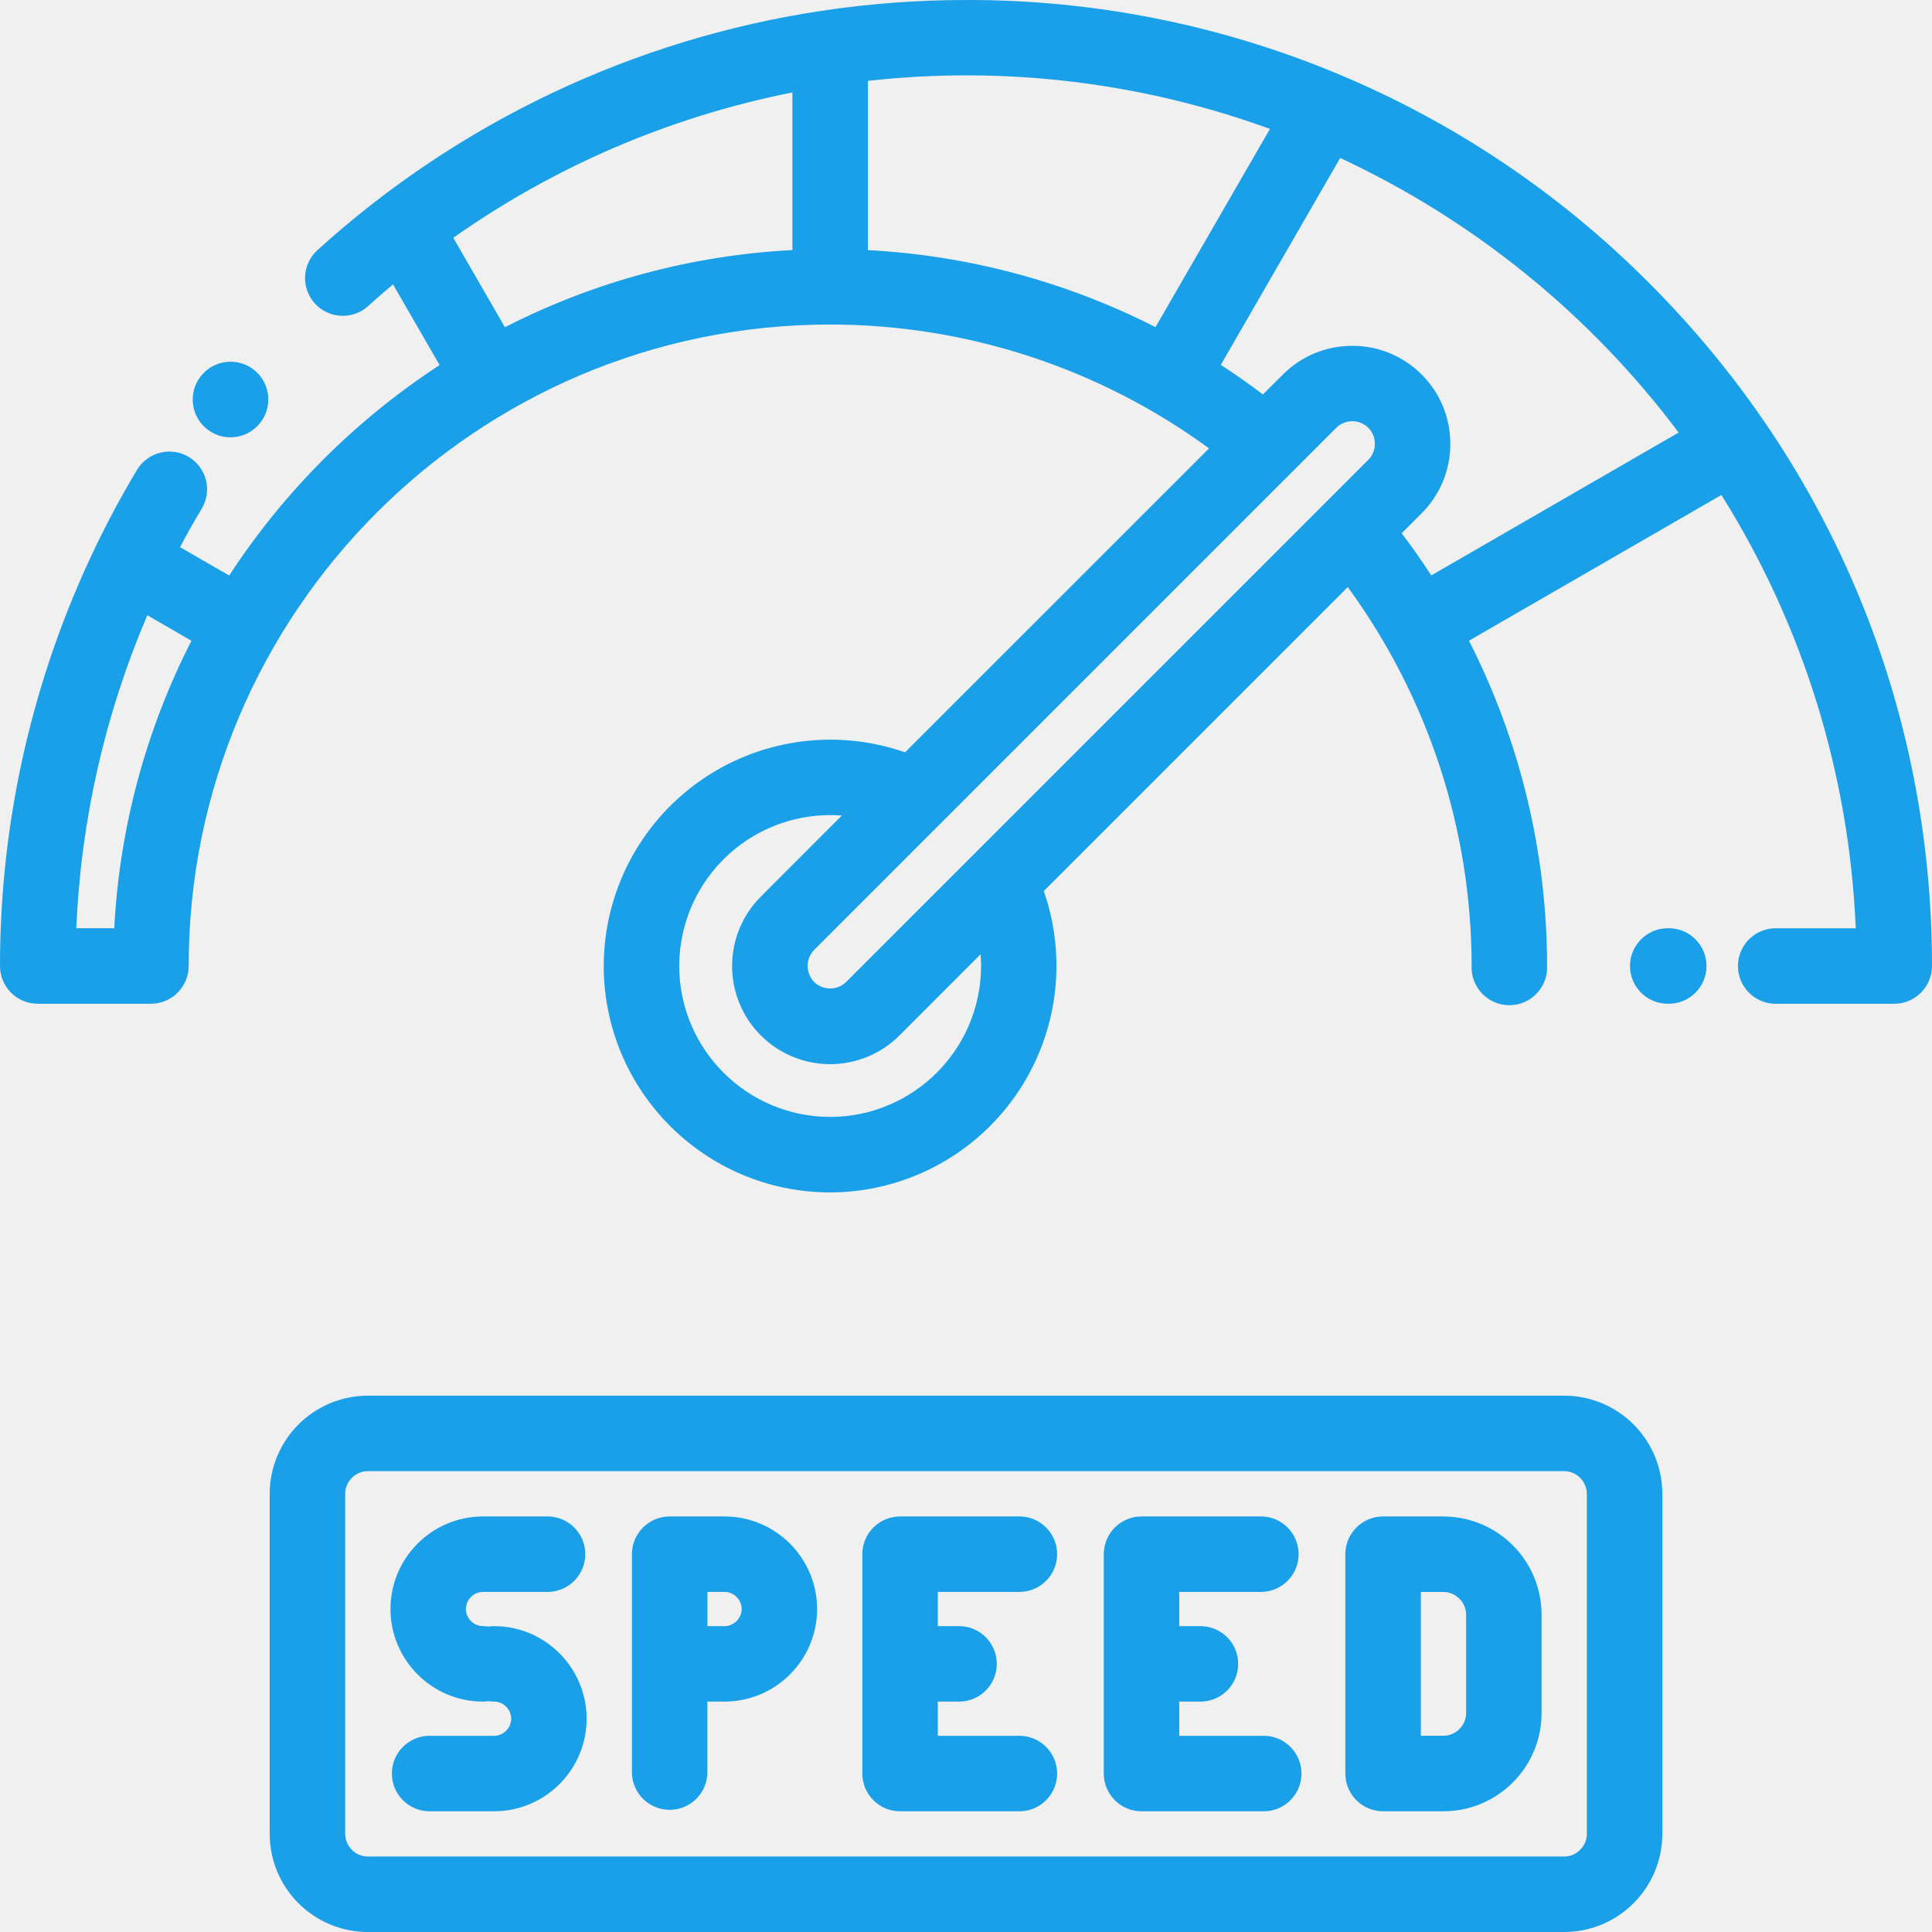
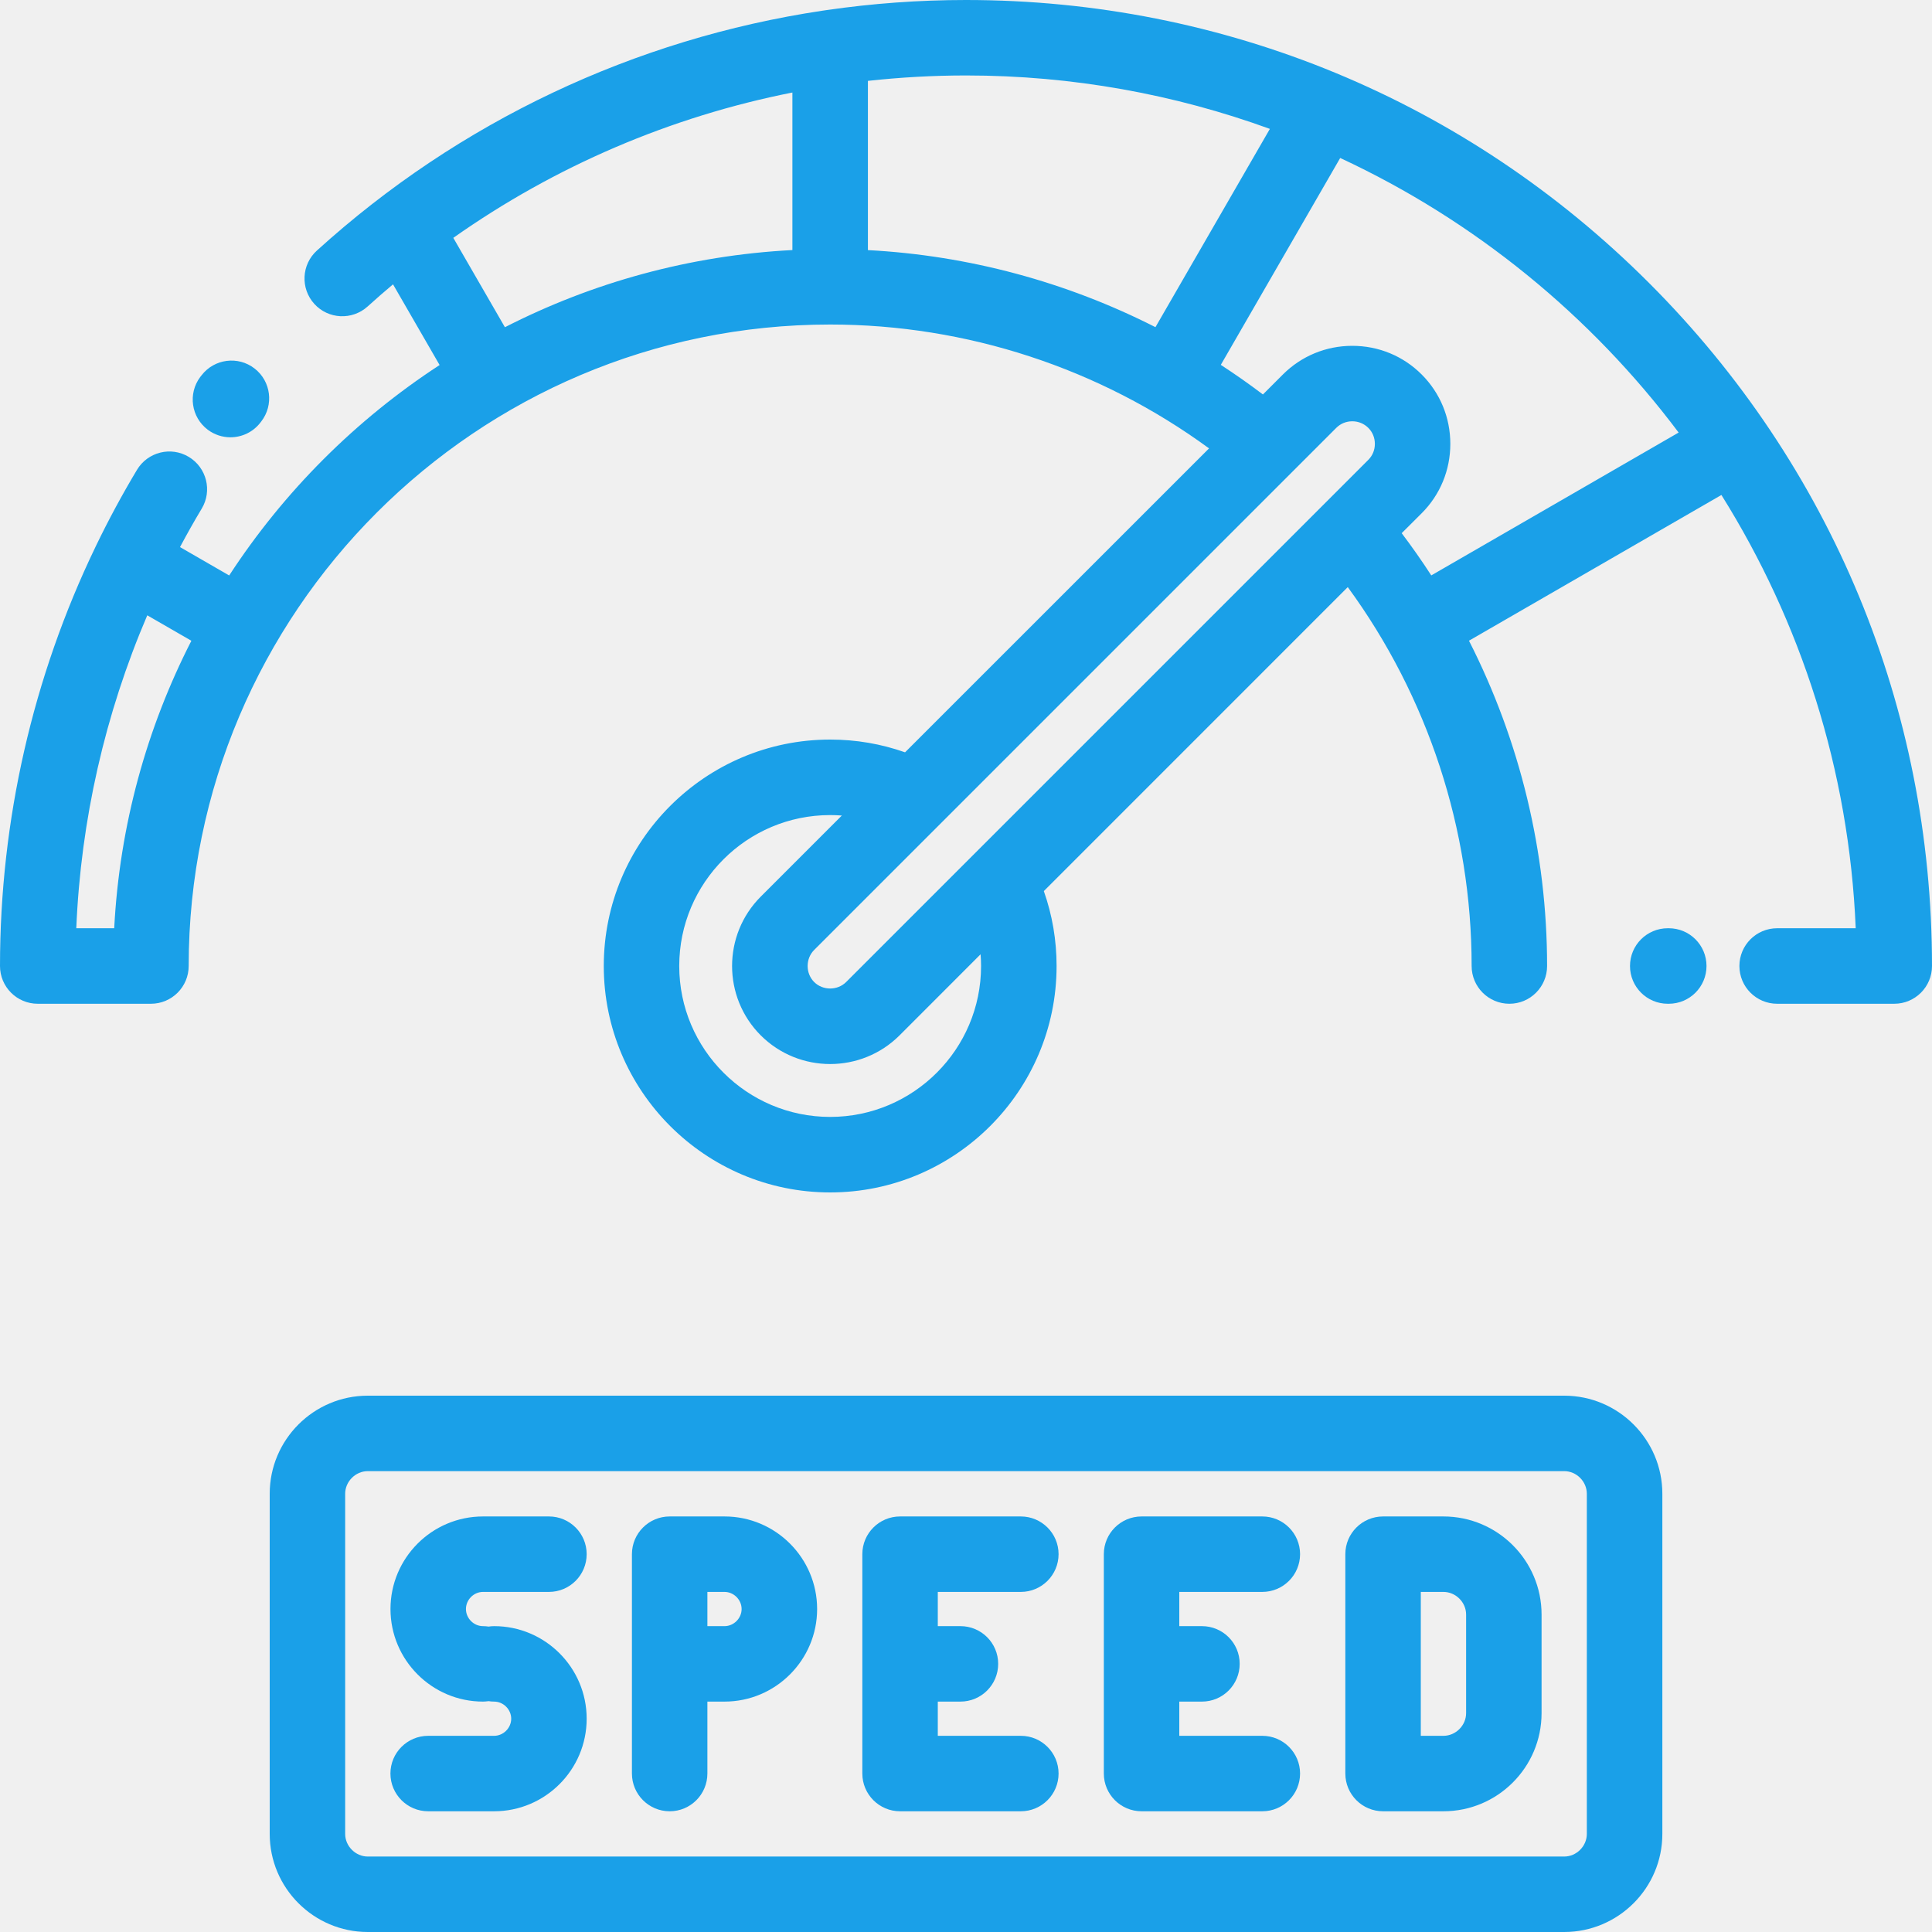
- <svg xmlns="http://www.w3.org/2000/svg" width="35" height="35" fill="none">
-   <g clip-path="url(#clip0)" fill="#1AA0E8">
-     <path d="M3.764 7.785a.684.684 0 00.956-.133l.013-.017a.684.684 0 00-1.08-.838l-.026.033a.683.683 0 00.137.955z" />
-     <path d="M29.874 5.126A17.386 17.386 0 0017.5 0a17.548 17.548 0 00-2.602.194A17.451 17.451 0 005.741 4.54a.684.684 0 00.919 1.013c.15-.137.304-.27.46-.401l.844 1.462a13.09 13.09 0 00-3.812 3.812l-.891-.514c.125-.235.256-.468.393-.696a.683.683 0 10-1.172-.704c-.268.447-.515.905-.74 1.371l-.011.023A17.502 17.502 0 000 17.5c0 .378.306.684.684.684h2.05a.684.684 0 00.684-.684c0-6.408 5.213-11.621 11.621-11.621 2.471 0 4.88.792 6.864 2.244l-5.507 5.506a4.106 4.106 0 00-5.459 3.87 4.106 4.106 0 004.102 4.103 4.106 4.106 0 003.87-5.46l5.507-5.506A11.636 11.636 0 0126.66 17.5a.684.684 0 101.367 0 13 13 0 00-1.415-5.893l4.573-2.64a16.028 16.028 0 012.433 7.85h-1.423a.684.684 0 100 1.367h2.121A.684.684 0 0035 17.5c0-4.674-1.82-9.07-5.126-12.374zM2.07 16.816h-.687c.082-1.96.52-3.88 1.286-5.67l.799.462a12.899 12.899 0 00-1.398 5.208zm20.936-14.48l-2.073 3.59a13.01 13.01 0 00-5.21-1.395V1.465a16.057 16.057 0 017.282.87zM8.212 4.308a16.07 16.07 0 016.143-2.633V4.53a12.89 12.89 0 00-5.208 1.398l-.935-1.62zM24.788 8.33l-.8.8-8.659 8.659a.415.415 0 01-.58 0 .416.416 0 010-.58l9.459-9.459a.407.407 0 01.29-.119.407.407 0 01.409.409c0 .11-.042.213-.119.29zm-7.015 9.17a2.738 2.738 0 01-2.734 2.734 2.738 2.738 0 01-2.734-2.734 2.737 2.737 0 012.946-2.726l-1.469 1.47a1.78 1.78 0 000 2.513 1.776 1.776 0 002.514 0l1.468-1.469c.006.07.01.14.01.212zm8.156-7.076c-.17-.261-.348-.516-.536-.764l.362-.362c.335-.335.519-.781.519-1.257 0-.476-.184-.922-.52-1.257a1.765 1.765 0 00-1.256-.519c-.476 0-.922.185-1.257.52l-.362.361a12.95 12.95 0 00-.763-.536l2.163-3.748a16.235 16.235 0 016.131 4.974l-4.481 2.588z" />
-     <path d="M30.231 16.816h-.018a.684.684 0 100 1.368h.018a.684.684 0 100-1.368zM18.493 28.839a.684.684 0 000-1.367h-2.187a.684.684 0 00-.684.683v3.974c0 .378.306.684.684.684h2.187a.684.684 0 000-1.367H16.99v-.62h.41a.684.684 0 000-1.367h-.41v-.62h1.504zm-5.367-1.367h-.994a.684.684 0 00-.684.683v3.974a.684.684 0 001.367 0v-1.303h.31a1.68 1.68 0 001.678-1.677 1.68 1.68 0 00-1.678-1.677zm0 1.987h-.31v-.62h.31c.167 0 .31.142.31.31s-.143.31-.31.31zm9.742-.62a.684.684 0 000-1.367H20.68a.684.684 0 00-.684.683v3.974c0 .378.306.684.684.684h2.187a.684.684 0 100-1.367h-1.504v-.62h.41a.684.684 0 000-1.367h-.41v-.62h1.504zm3.282-1.367h-1.094a.684.684 0 00-.684.683v3.974c0 .378.306.684.684.684h1.093a1.78 1.78 0 001.778-1.778V29.25a1.78 1.78 0 00-1.778-1.777zm.41 3.563c0 .223-.188.41-.41.41h-.41V28.84h.41c.222 0 .41.188.41.41v1.787zM8.75 28.839h1.195a.684.684 0 000-1.367H8.75c-.924 0-1.676.752-1.676 1.677 0 .924.752 1.677 1.676 1.677a.686.686 0 00.1-.008.665.665 0 00.101.008c.168 0 .31.142.31.31s-.142.31-.31.31H7.757a.684.684 0 000 1.367H8.95c.925 0 1.677-.752 1.677-1.677s-.752-1.677-1.677-1.677a.692.692 0 00-.1.008.686.686 0 00-.1-.008.314.314 0 01-.31-.31c0-.168.141-.31.31-.31z" />
-     <path d="M28.337 25.284H6.663a1.78 1.78 0 00-1.777 1.777v6.162c0 .98.797 1.777 1.777 1.777h21.674a1.78 1.78 0 001.778-1.777v-6.162a1.78 1.78 0 00-1.778-1.777zm.41 7.939c0 .222-.187.41-.41.41H6.663a.415.415 0 01-.41-.41v-6.162c0-.222.188-.41.41-.41h21.674c.223 0 .41.188.41.41v6.162z" />
+ <svg xmlns="http://www.w3.org/2000/svg" width="35" height="35" viewBox="0 0 35 35" fill="none">
+   <g clip-path="url(#clip0)">
+     <path d="M3.764 7.785C3.887 7.877 4.031 7.922 4.174 7.922C4.381 7.922 4.585 7.829 4.72 7.652L4.733 7.635C4.964 7.337 4.91 6.907 4.612 6.676C4.314 6.444 3.884 6.499 3.653 6.797C3.649 6.801 3.631 6.826 3.627 6.83C3.402 7.132 3.463 7.558 3.764 7.785Z" fill="#1AA0E8" />
+     <path d="M29.874 5.126C26.569 1.82 22.174 0 17.5 0C16.649 0 15.805 0.062 14.973 0.183C14.948 0.186 14.923 0.189 14.898 0.194C11.5 0.703 8.317 2.201 5.741 4.539C5.461 4.793 5.44 5.225 5.694 5.505C5.948 5.785 6.38 5.805 6.66 5.552C6.811 5.415 6.964 5.282 7.12 5.151L7.964 6.613C6.444 7.604 5.143 8.905 4.152 10.425L3.261 9.911C3.386 9.676 3.517 9.443 3.654 9.215C3.849 8.891 3.743 8.471 3.42 8.277C3.096 8.082 2.676 8.188 2.482 8.511C2.214 8.958 1.967 9.416 1.742 9.882C1.738 9.89 1.734 9.897 1.731 9.905C0.595 12.262 0 14.859 0 17.5C0 17.878 0.306 18.184 0.684 18.184H2.734C3.112 18.184 3.418 17.878 3.418 17.5C3.418 11.092 8.631 5.879 15.039 5.879C17.51 5.879 19.92 6.671 21.903 8.123L16.396 13.629C15.962 13.476 15.508 13.398 15.039 13.398C12.778 13.398 10.938 15.238 10.938 17.5C10.938 19.762 12.778 21.602 15.039 21.602C17.301 21.602 19.141 19.762 19.141 17.5C19.141 17.031 19.063 16.577 18.91 16.143L24.416 10.636C25.868 12.619 26.66 15.029 26.66 17.5C26.66 17.878 26.966 18.184 27.344 18.184C27.721 18.184 28.027 17.878 28.027 17.5C28.027 15.441 27.535 13.421 26.612 11.607L31.185 8.967C32.622 11.263 33.498 13.943 33.618 16.816H32.195C31.817 16.816 31.511 17.122 31.511 17.5C31.511 17.878 31.817 18.184 32.195 18.184H34.316C34.694 18.184 35 17.878 35 17.5C35 12.826 33.18 8.431 29.874 5.126ZM2.069 16.816H1.382C1.464 14.857 1.902 12.936 2.668 11.147L3.467 11.608C2.66 13.186 2.166 14.95 2.069 16.816ZM23.005 2.335L20.932 5.927C19.319 5.107 17.544 4.627 15.723 4.531V1.465C16.31 1.401 16.903 1.367 17.5 1.367C19.433 1.367 21.286 1.71 23.005 2.335ZM8.212 4.309C10.058 3.007 12.149 2.113 14.355 1.676V4.53C12.489 4.627 10.725 5.121 9.147 5.928L8.212 4.309ZM24.788 8.331L23.988 9.131C23.988 9.131 23.988 9.131 23.988 9.131L15.329 17.79C15.172 17.947 14.906 17.947 14.749 17.79C14.592 17.633 14.592 17.367 14.749 17.21L24.208 7.751C24.285 7.674 24.387 7.632 24.498 7.632C24.608 7.632 24.711 7.674 24.788 7.751C24.865 7.828 24.907 7.93 24.907 8.041C24.907 8.152 24.865 8.254 24.788 8.331ZM17.773 17.5C17.773 19.008 16.547 20.234 15.039 20.234C13.531 20.234 12.305 19.008 12.305 17.5C12.305 15.992 13.531 14.766 15.039 14.766C15.11 14.766 15.181 14.769 15.251 14.774L13.782 16.243C13.089 16.936 13.089 18.064 13.782 18.757C14.129 19.103 14.584 19.276 15.039 19.276C15.494 19.276 15.949 19.103 16.296 18.757L17.764 17.288C17.77 17.358 17.773 17.429 17.773 17.5ZM25.929 10.424C25.76 10.163 25.581 9.908 25.393 9.659L25.755 9.298C26.09 8.963 26.274 8.517 26.274 8.041C26.274 7.565 26.09 7.119 25.755 6.784C25.42 6.449 24.974 6.265 24.498 6.265C24.022 6.265 23.576 6.45 23.241 6.784L22.879 7.146C22.631 6.958 22.376 6.779 22.116 6.61L24.279 2.862C26.711 3.993 28.816 5.712 30.41 7.836L25.929 10.424Z" fill="#1AA0E8" />
+     <path d="M30.231 16.816H30.213C29.835 16.816 29.529 17.122 29.529 17.5C29.529 17.878 29.835 18.184 30.213 18.184H30.231C30.609 18.184 30.915 17.878 30.915 17.5C30.915 17.122 30.609 16.816 30.231 16.816Z" fill="#1AA0E8" />
+     <path d="M18.493 28.839C18.87 28.839 19.177 28.533 19.177 28.155C19.177 27.778 18.87 27.472 18.493 27.472H16.306C15.928 27.472 15.622 27.778 15.622 28.155V32.129C15.622 32.507 15.928 32.813 16.306 32.813H18.493C18.87 32.813 19.177 32.507 19.177 32.129C19.177 31.752 18.87 31.446 18.493 31.446H16.989V30.826H17.399C17.777 30.826 18.083 30.52 18.083 30.142C18.083 29.765 17.777 29.459 17.399 29.459H16.989V28.839H18.493Z" fill="#1AA0E8" />
+     <path d="M13.126 27.472H12.132C11.755 27.472 11.448 27.778 11.448 28.155V32.129C11.448 32.507 11.755 32.813 12.132 32.813C12.509 32.813 12.815 32.507 12.815 32.129V30.826H13.126C14.05 30.826 14.803 30.073 14.803 29.149C14.803 28.224 14.05 27.472 13.126 27.472ZM13.126 29.459H12.815V28.839H13.126C13.293 28.839 13.435 28.981 13.435 29.149C13.435 29.317 13.293 29.459 13.126 29.459Z" fill="#1AA0E8" />
+     <path d="M22.868 28.839C23.245 28.839 23.552 28.533 23.552 28.155C23.552 27.778 23.245 27.472 22.868 27.472H20.681C20.303 27.472 19.997 27.778 19.997 28.155V32.129C19.997 32.507 20.303 32.813 20.681 32.813H22.868C23.245 32.813 23.552 32.507 23.552 32.129C23.552 31.752 23.245 31.446 22.868 31.446H21.364V30.826H21.774C22.152 30.826 22.458 30.52 22.458 30.142C22.458 29.765 22.152 29.459 21.774 29.459H21.364V28.839H22.868Z" fill="#1AA0E8" />
+     <path d="M26.149 27.472H25.056C24.678 27.472 24.372 27.778 24.372 28.155V32.129C24.372 32.507 24.678 32.813 25.056 32.813H26.149C27.13 32.813 27.927 32.016 27.927 31.035V29.249C27.927 28.269 27.13 27.472 26.149 27.472ZM26.56 31.035C26.56 31.258 26.372 31.446 26.149 31.446H25.739V28.839H26.149C26.372 28.839 26.56 29.027 26.56 29.249V31.035Z" fill="#1AA0E8" />
+     <path d="M8.75 28.839H9.945C10.322 28.839 10.628 28.533 10.628 28.155C10.628 27.778 10.322 27.472 9.945 27.472H8.75C7.826 27.472 7.074 28.224 7.074 29.149C7.074 30.073 7.826 30.826 8.75 30.826C8.785 30.826 8.818 30.822 8.851 30.818C8.883 30.823 8.917 30.826 8.951 30.826C9.119 30.826 9.261 30.968 9.261 31.136C9.261 31.304 9.119 31.446 8.951 31.446H7.757C7.38 31.446 7.073 31.752 7.073 32.129C7.073 32.507 7.38 32.813 7.757 32.813H8.951C9.876 32.813 10.628 32.061 10.628 31.136C10.628 30.211 9.876 29.459 8.951 29.459C8.917 29.459 8.883 29.462 8.851 29.467C8.818 29.462 8.785 29.459 8.75 29.459C8.582 29.459 8.441 29.317 8.441 29.149C8.441 28.981 8.582 28.839 8.75 28.839Z" fill="#1AA0E8" />
+     <path d="M28.337 25.284H6.663C5.683 25.284 4.886 26.081 4.886 27.061V33.223C4.886 34.203 5.683 35 6.663 35H28.337C29.317 35 30.115 34.203 30.115 33.223V27.061C30.115 26.081 29.317 25.284 28.337 25.284ZM28.747 33.223C28.747 33.445 28.56 33.633 28.337 33.633H6.663C6.441 33.633 6.253 33.445 6.253 33.223V27.061C6.253 26.839 6.441 26.651 6.663 26.651H28.337C28.56 26.651 28.747 26.839 28.747 27.061V33.223Z" fill="#1AA0E8" />
  </g>
  <defs>
    <clipPath id="clip0">
-       <path fill="#fff" d="M0 0h35v35H0z" />
+       <rect width="35" height="35" fill="white" />
    </clipPath>
  </defs>
</svg>
